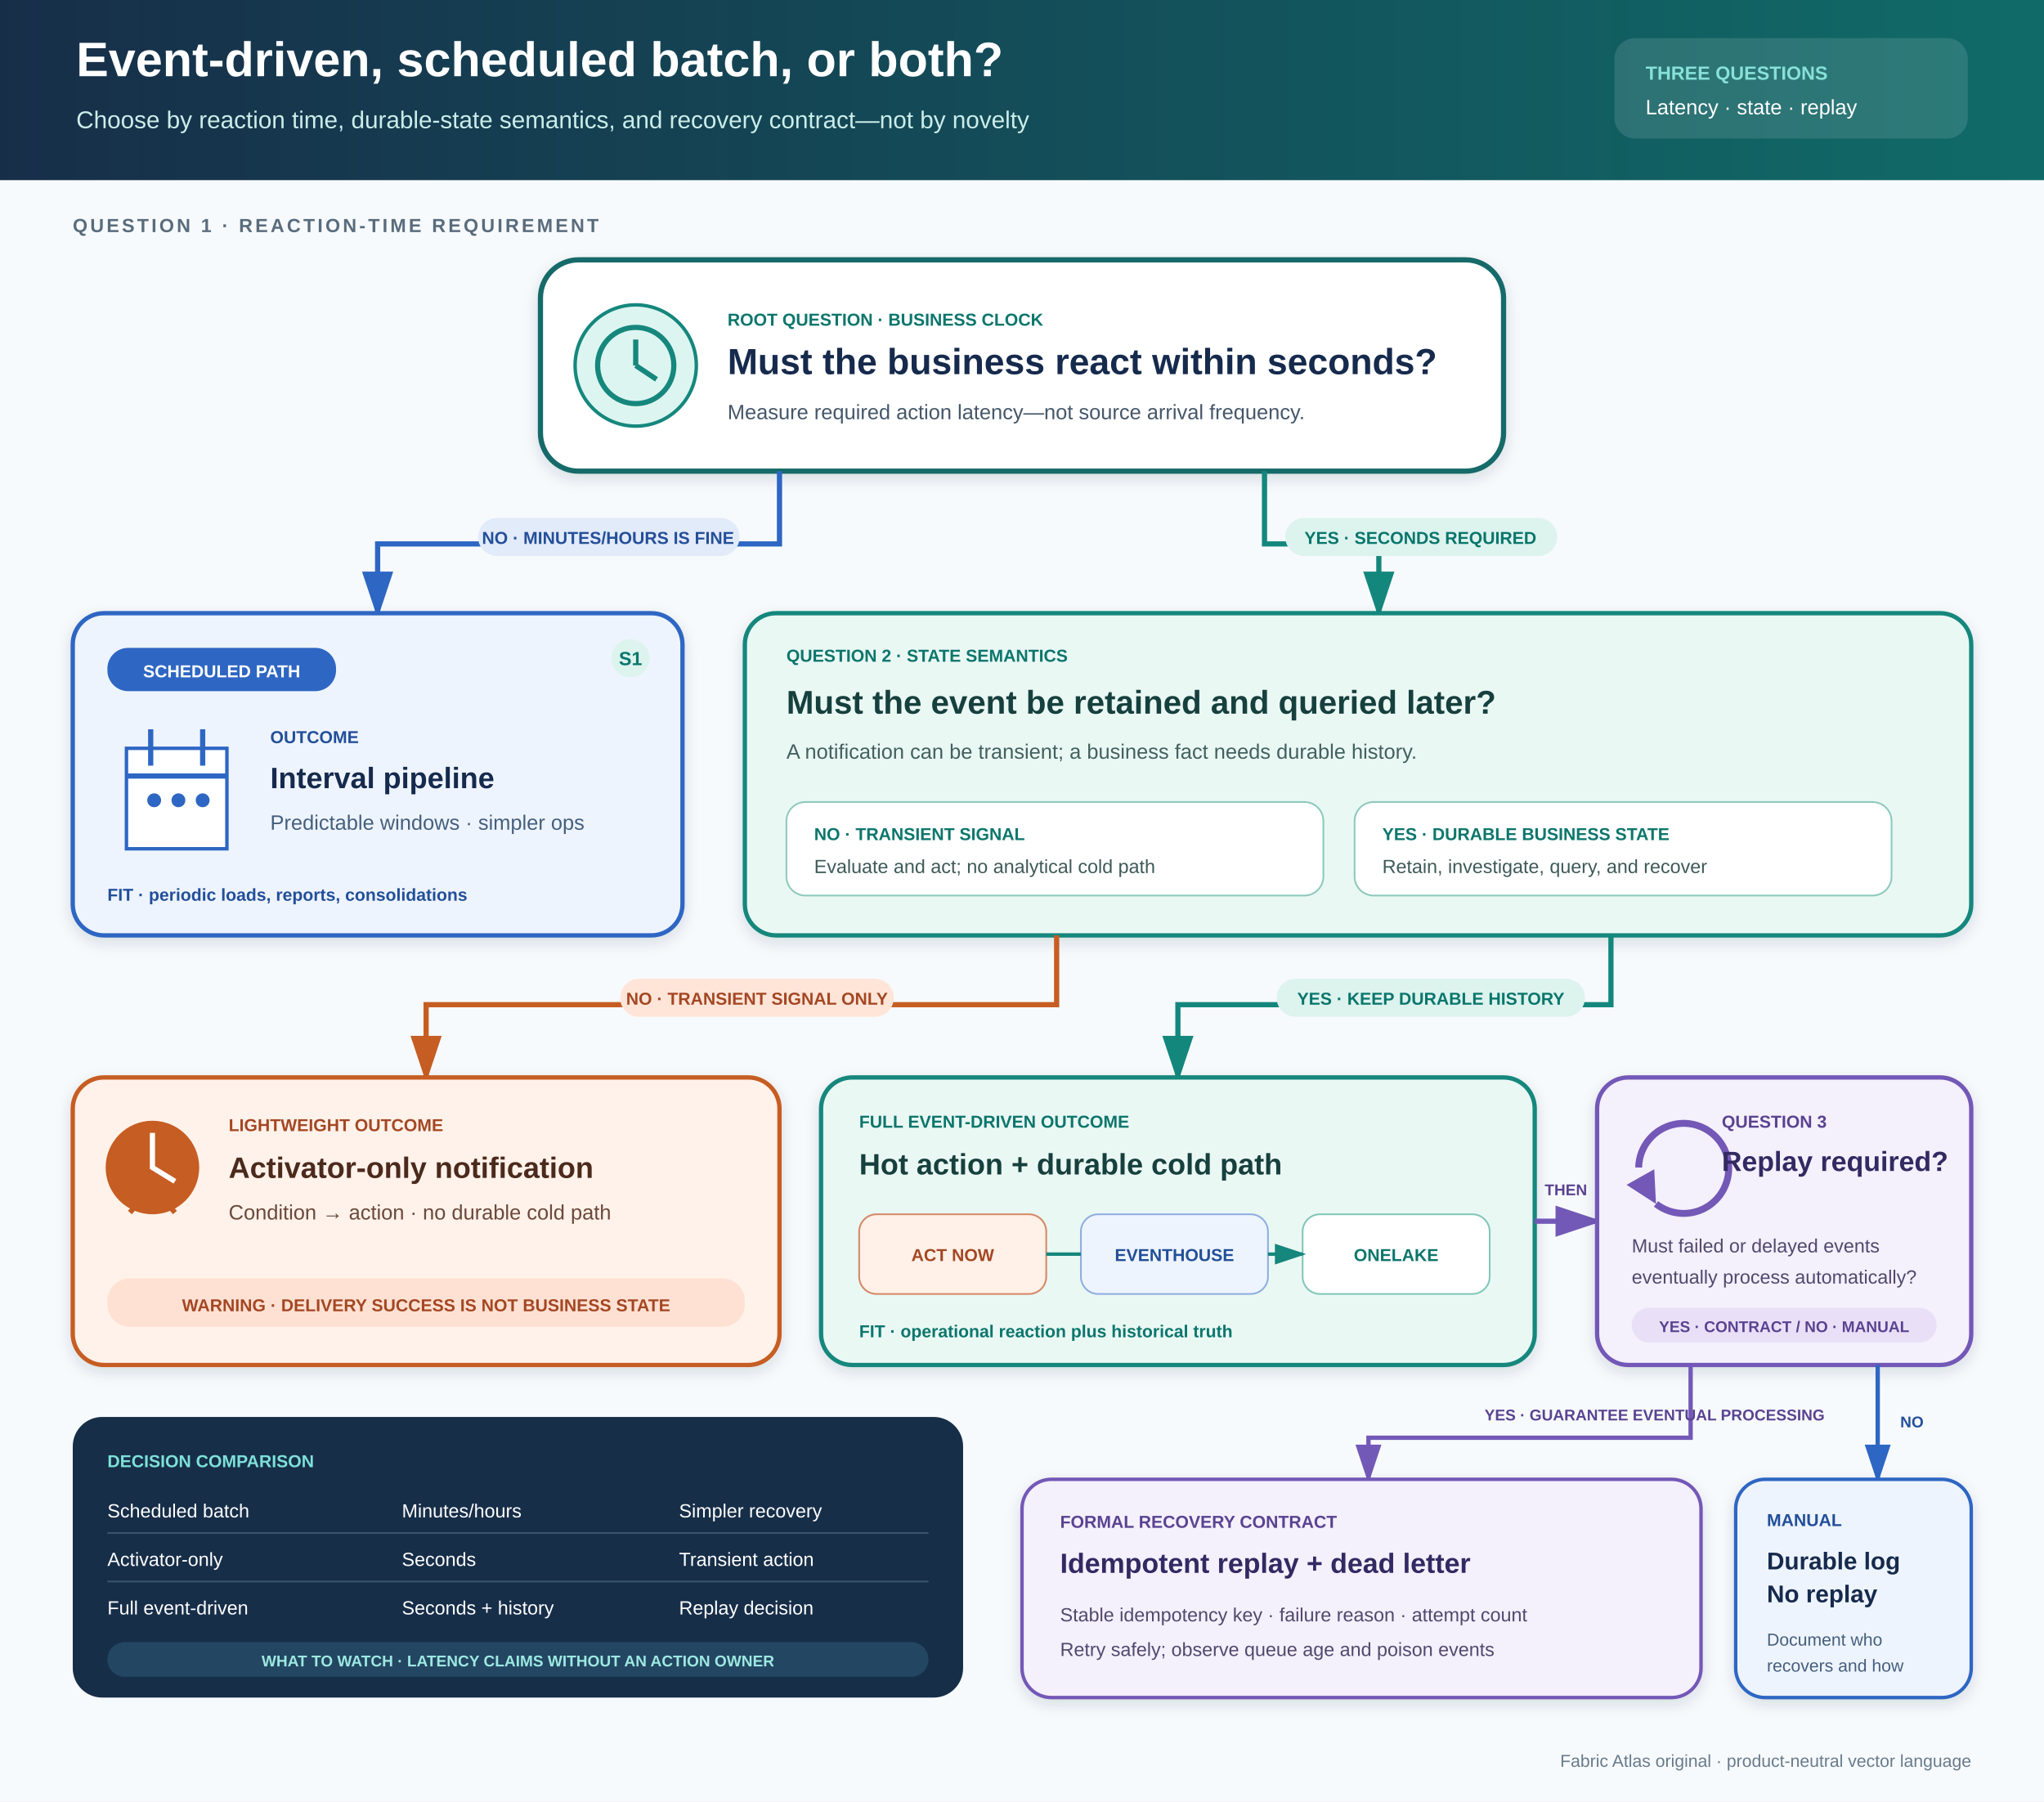
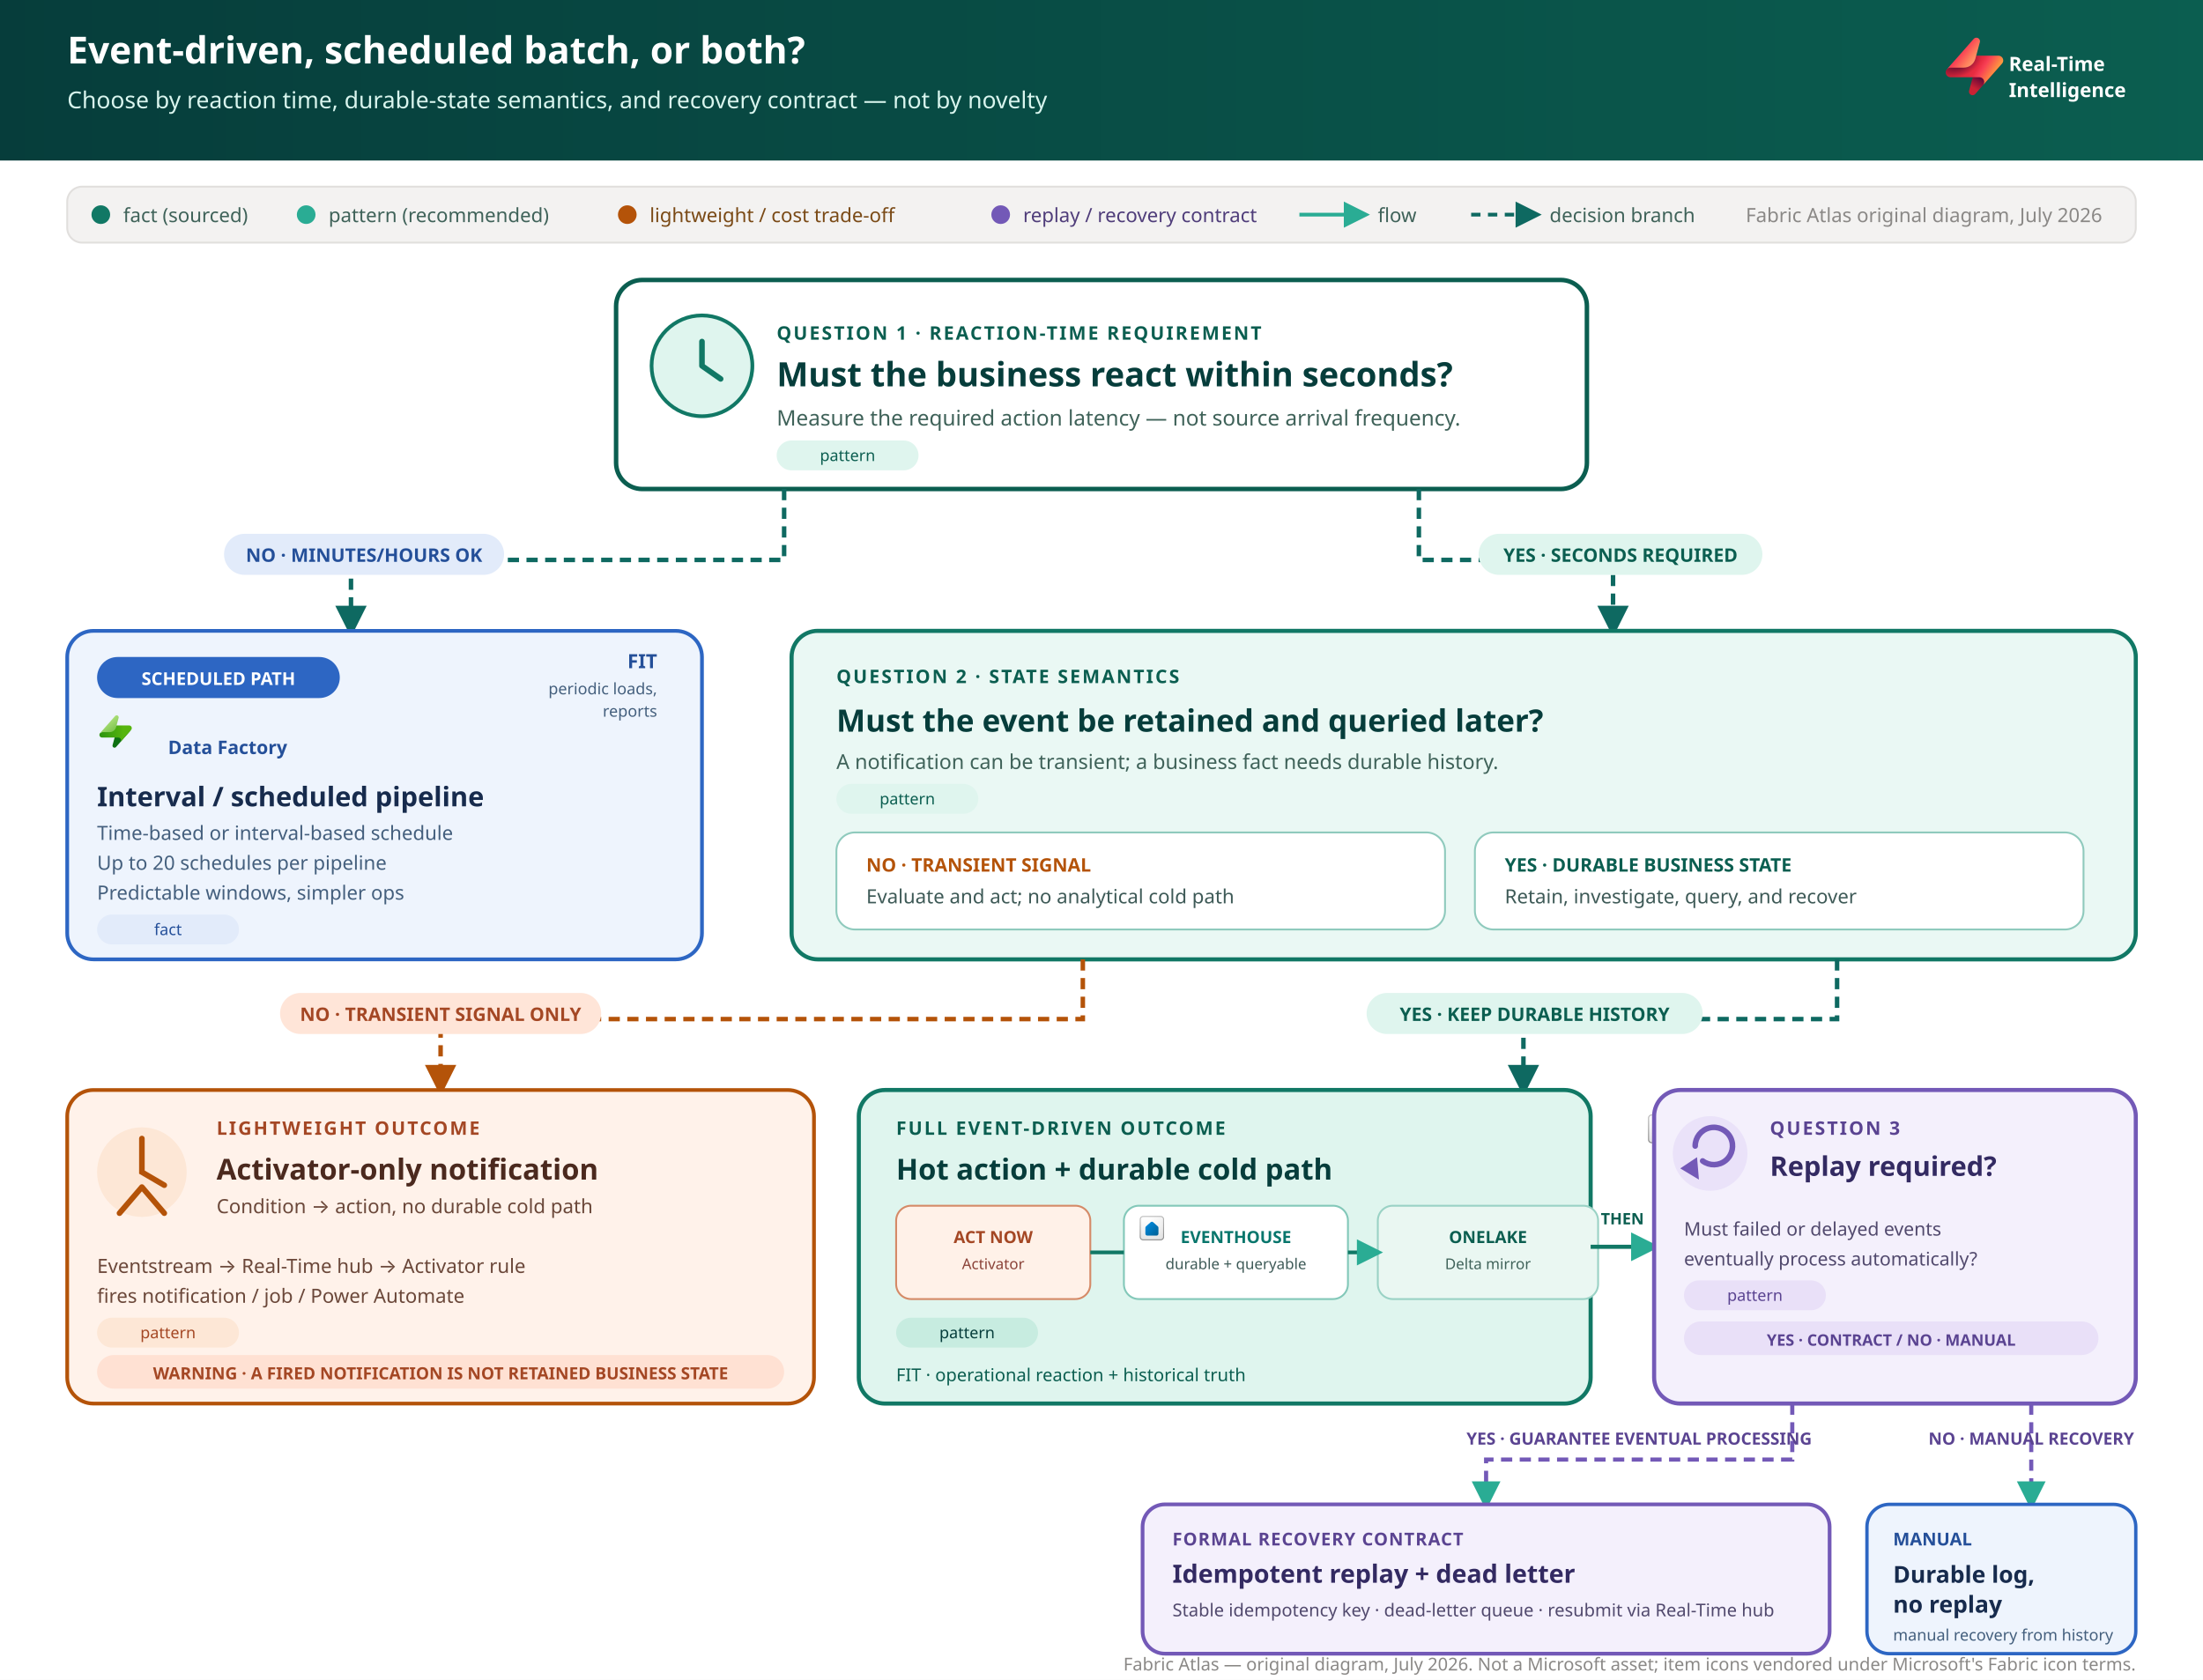
- <svg xmlns="http://www.w3.org/2000/svg" viewBox="0 0 1180 1040" font-family="Segoe UI,Arial,sans-serif" role="img" aria-labelledby="event-driven-architecture-decision-title event-driven-architecture-decision-desc" data-diagram-id="event-driven-architecture-decision">
+ <svg xmlns="http://www.w3.org/2000/svg" viewBox="0 0 1180 900" font-family="Segoe UI, -apple-system, sans-serif" role="img" aria-labelledby="event-driven-architecture-decision-title event-driven-architecture-decision-desc" data-diagram-id="event-driven-architecture-decision">
  <defs>
-     <linearGradient id="edd-head" x1="0" x2="1">
-       <stop stop-color="#172E49" />
-       <stop offset="1" stop-color="#106B68" />
-     </linearGradient>
-     <filter id="edd-shadow" x="-10%" y="-10%" width="120%" height="130%">
-       <feDropShadow dx="0" dy="3" stdDeviation="4" flood-color="#102A43" flood-opacity=".14" />
-     </filter>
-     <marker id="edd-blue" markerWidth="10" markerHeight="10" refX="8" refY="3" orient="auto">
-       <path d="M0 0L9 3 0 6Z" fill="#2D66C3" />
-     </marker>
-     <marker id="edd-teal" markerWidth="10" markerHeight="10" refX="8" refY="3" orient="auto">
-       <path d="M0 0L9 3 0 6Z" fill="#14877D" />
-     </marker>
-     <marker id="edd-orange" markerWidth="10" markerHeight="10" refX="8" refY="3" orient="auto">
-       <path d="M0 0L9 3 0 6Z" fill="#C65D22" />
-     </marker>
-     <marker id="edd-purple" markerWidth="10" markerHeight="10" refX="8" refY="3" orient="auto">
-       <path d="M0 0L9 3 0 6Z" fill="#7359B7" />
-     </marker>
+     <linearGradient id="edd-head" x1="0" y1="0" x2="1" y2="0">
+       <stop offset="0" stop-color="#063D3B" />
+       <stop offset="1" stop-color="#0B5E50" />
+     </linearGradient>
+     <marker id="edd-arr" viewBox="0 0 10 10" refX="8" refY="5" markerWidth="7" markerHeight="7" orient="auto-start-reverse">
+       <path d="M0 0 L10 5 L0 10 z" fill="#2AAC94" />
+     </marker>
+     <marker id="edd-arrDark" viewBox="0 0 10 10" refX="8" refY="5" markerWidth="7" markerHeight="7" orient="auto-start-reverse">
+       <path d="M0 0 L10 5 L0 10 z" fill="#0E6961" />
+     </marker>
+     <marker id="edd-arrAmber" viewBox="0 0 10 10" refX="8" refY="5" markerWidth="7" markerHeight="7" orient="auto-start-reverse">
+       <path d="M0 0 L10 5 L0 10 z" fill="#B45309" />
+     </marker>
+     <marker id="edd-arrRed" viewBox="0 0 10 10" refX="8" refY="5" markerWidth="7" markerHeight="7" orient="auto-start-reverse">
+       <path d="M0 0 L10 5 L0 10 z" fill="#B42318" />
+     </marker>
+     <linearGradient id="edd-ic-shell-a" x1="11.111" x2="15.576" y1="2" y2="30.067" gradientUnits="userSpaceOnUse">
+       <stop stop-color="#fff" />
+       <stop offset="1" stop-color="#EBEBEB" />
+     </linearGradient>
+     <linearGradient id="edd-ic-shell-c" x1="12.104" x2="16.851" y1="2" y2="29.972" gradientUnits="userSpaceOnUse">
+       <stop stop-color="#BBB" />
+       <stop offset="1" stop-color="#888" />
+     </linearGradient>
+     <radialGradient id="edd-ic-shell-b" cx="0" cy="0" r="1" gradientTransform="matrix(11.61113 22.16669 -17.08352 8.94852 12.028 9.292)" gradientUnits="userSpaceOnUse">
+       <stop offset=".177" stop-color="#fff" />
+       <stop offset="1" stop-color="#B8B8B8" />
+     </radialGradient>
+     <linearGradient id="edd-ic-es-1" x1="9" x2="24.858" y1="8" y2="21.876" gradientUnits="userSpaceOnUse">
+       <stop stop-color="#E03F8F" />
+       <stop offset="1" stop-color="#BD1E7B" />
+     </linearGradient>
+     <linearGradient id="edd-ic-eh-shell-a" x1="10.222" x2="13.511" y1="3" y2="29.311" gradientUnits="userSpaceOnUse">
+       <stop stop-color="#fff" />
+       <stop offset="1" stop-color="#EBEBEB" />
+     </linearGradient>
+     <linearGradient id="edd-ic-eh-shell-c" x1="11.396" x2="14.897" y1="3" y2="29.256" gradientUnits="userSpaceOnUse">
+       <stop stop-color="#BBB" />
+       <stop offset="1" stop-color="#888" />
+     </linearGradient>
+     <radialGradient id="edd-ic-eh-shell-b" cx="0" cy="0" r="1" gradientTransform="matrix(13.7222 20.58336 -17.81255 11.875 11.306 9.771)" gradientUnits="userSpaceOnUse">
+       <stop offset=".177" stop-color="#fff" />
+       <stop offset="1" stop-color="#B8B8B8" />
+     </radialGradient>
+     <linearGradient id="edd-ic-eh-blue-d" x1="22.165" x2="30.881" y1="22" y2="30.834" gradientUnits="userSpaceOnUse">
+       <stop stop-color="#008EE6" />
+       <stop offset="1" stop-color="#006094" />
+     </linearGradient>
+     <linearGradient id="edd-ic-eh-blue-h" x1="9" x2="23.804" y1="9.172" y2="23.149" gradientUnits="userSpaceOnUse">
+       <stop stop-color="#008EE6" />
+       <stop offset="1" stop-color="#006094" />
+     </linearGradient>
+     <linearGradient id="edd-ic-df-shell-a" x1="10.781" x2="30.106" y1="31.369" y2="12.082" gradientUnits="userSpaceOnUse">
+       <stop offset=".26" stop-color="#0D7012" />
+       <stop offset="1" stop-color="#085714" />
+     </linearGradient>
+     <linearGradient id="edd-ic-df-shell-b" x1="39.387" x2="2.72" y1="17.476" y2="25.606" gradientUnits="userSpaceOnUse">
+       <stop offset=".04" stop-color="#114A8A" />
+       <stop offset="1" stop-color="#0C59A3" stop-opacity="0" />
+     </linearGradient>
+     <linearGradient id="edd-ic-df-c" x1="-12.6" x2="24.57" y1="15.999" y2="15.999" gradientUnits="userSpaceOnUse">
+       <stop stop-color="#107C10" />
+       <stop offset=".96" stop-color="#56B50E" />
+     </linearGradient>
+     <linearGradient id="edd-ic-df-e" x1="31.276" x2="13.178" y1="25.56" y2="-.241" gradientUnits="userSpaceOnUse">
+       <stop offset=".04" stop-color="#33980F" />
+       <stop offset="1" stop-color="#BAE884" />
+     </linearGradient>
+     <linearGradient id="edd-ic-df-f" x1="25.653" x2="29.858" y1="14.179" y2="14.179" gradientUnits="userSpaceOnUse">
+       <stop stop-color="#E5FAC1" stop-opacity="0" />
+       <stop offset=".56" stop-color="#E5FAC1" stop-opacity=".52" />
+       <stop offset="1" stop-color="#E5FAC1" />
+     </linearGradient>
+     <linearGradient id="edd-ic-df-g" x1="8.258" x2="19.174" y1="-11.236" y2="7.623" gradientUnits="userSpaceOnUse">
+       <stop offset=".14" stop-color="#FDE100" />
+       <stop offset=".98" stop-color="#FFC600" stop-opacity="0" />
+     </linearGradient>
+     <radialGradient id="edd-ic-df-d" cx="0" cy="0" r="1" gradientTransform="matrix(3.9449 -5.92005 15.0847 10.05187 20.53 14.48)" gradientUnits="userSpaceOnUse">
+       <stop stop-opacity=".3" />
+       <stop offset="1" stop-opacity="0" />
+     </radialGradient>
+     <linearGradient id="edd-ic-rti-a" x1="14.299" x2="24.635" y1="31.163" y2="13.259" gradientUnits="userSpaceOnUse">
+       <stop offset=".227" stop-color="#CA2134" />
+       <stop offset=".497" stop-color="#670938" />
+     </linearGradient>
+     <linearGradient id="edd-ic-rti-b" x1="3.4" x2="27.2" y1="9.7" y2="24.4" gradientUnits="userSpaceOnUse">
+       <stop offset=".132" stop-color="#CA2134" />
+       <stop offset=".555" stop-color="#E82C41" />
+       <stop offset=".647" stop-color="#F83F54" />
+       <stop offset=".897" stop-color="#FFA43D" />
+     </linearGradient>
+     <radialGradient id="edd-ic-rti-c" cx="0" cy="0" r="1" gradientTransform="matrix(2.8 7 -11.2627 4.50508 8.65 13.55)" gradientUnits="userSpaceOnUse">
+       <stop offset=".14" stop-color="#4A0829" />
+       <stop offset=".958" stop-color="#670938" stop-opacity="0" />
+     </radialGradient>
+     <linearGradient id="edd-ic-rti-d" x1="16" x2="7.776" y1="14.6" y2="8.395" gradientUnits="userSpaceOnUse">
+       <stop stop-color="#FF9C70" />
+       <stop offset=".285" stop-color="#FF835C" />
+       <stop offset=".8" stop-color="#F83F54" />
+     </linearGradient>
  </defs>
-   <rect width="1180" height="1040" fill="#F7FAFC" />
-   <rect width="1180" height="104" fill="url(#edd-head)" />
-   <text x="44" y="44" fill="#FFFFFF" font-size="28" font-weight="700">Event-driven, scheduled batch, or both?</text>
-   <text x="44" y="74" fill="#CBEDE9" font-size="14">Choose by reaction time, durable-state semantics, and recovery contract—not by novelty</text>
-   <g transform="translate(932 22)">
-     <rect width="204" height="58" rx="12" fill="#FFFFFF" opacity=".12" />
-     <text x="18" y="24" fill="#87E1D8" font-size="11" font-weight="700">THREE QUESTIONS</text>
-     <text x="18" y="44" fill="#FFFFFF" font-size="12">Latency · state · replay</text>
-   </g>
-   <text x="42" y="134" fill="#596C7C" font-size="11" font-weight="700" letter-spacing="1.5">QUESTION 1 · REACTION-TIME REQUIREMENT</text>
-   <g data-node-id="q-reaction-latency" role="group" filter="url(#edd-shadow)" tabindex="0" aria-label="Must the business react within seconds?">
-     <rect x="312" y="150" width="556" height="122" rx="22" fill="#FFFFFF" stroke="#146A69" stroke-width="3" />
-     <circle cx="367" cy="211" r="35" fill="#DDF5F0" stroke="#14877D" stroke-width="2" />
-     <circle cx="367" cy="211" r="22" fill="none" stroke="#14877D" stroke-width="3" />
-     <path d="M367 211v-15M367 211l12 8" stroke="#14877D" stroke-width="3" />
-     <text x="420" y="188" fill="#08766C" font-size="10" font-weight="700">ROOT QUESTION · BUSINESS CLOCK</text>
-     <text x="420" y="216" fill="#172B4D" font-size="21" font-weight="700">Must the business react within seconds?</text>
-     <text x="420" y="242" fill="#445769" font-size="12">Measure required action latency—not source arrival frequency.</text>
-   </g>
-   <path d="M450 272V314H218V354" fill="none" stroke="#2D66C3" stroke-width="3" marker-end="url(#edd-blue)" />
-   <rect x="276" y="299" width="151" height="22" rx="11" fill="#E2EBFA" />
-   <text x="351" y="314" text-anchor="middle" fill="#244F99" font-size="10" font-weight="700">NO · MINUTES/HOURS IS FINE</text>
-   <path d="M730 272V314H796V354" fill="none" stroke="#14877D" stroke-width="3" marker-end="url(#edd-teal)" />
-   <rect x="742" y="299" width="157" height="22" rx="11" fill="#DDF3EE" />
-   <text x="820" y="314" text-anchor="middle" fill="#08766C" font-size="10" font-weight="700">YES · SECONDS REQUIRED</text>
-   <g data-node-id="outcome-scheduled-batch" role="group" filter="url(#edd-shadow)" tabindex="0" aria-label="Use a scheduled or interval pipeline">
-     <rect x="42" y="354" width="352" height="186" rx="18" fill="#EEF4FD" stroke="#2D66C3" stroke-width="2.5" />
-     <rect x="62" y="374" width="132" height="25" rx="12" fill="#2D66C3" />
-     <text x="128" y="391" text-anchor="middle" fill="#FFFFFF" font-size="10" font-weight="700">SCHEDULED PATH</text>
-     <path d="M73 432h58v58H73z" fill="#FFFFFF" stroke="#2D66C3" stroke-width="2" />
-     <path d="M73 448h58M87 421v21M117 421v21" stroke="#2D66C3" stroke-width="3" />
-     <circle cx="89" cy="462" r="4" fill="#2D66C3" />
-     <circle cx="103" cy="462" r="4" fill="#2D66C3" />
-     <circle cx="117" cy="462" r="4" fill="#2D66C3" />
-     <text x="156" y="429" fill="#244F99" font-size="10" font-weight="700">OUTCOME</text>
-     <text x="156" y="455" fill="#172B4D" font-size="17" font-weight="700">Interval pipeline</text>
-     <text x="156" y="479" fill="#445F7D" font-size="12">Predictable windows · simpler ops</text>
-     <text x="62" y="520" fill="#244F99" font-size="10" font-weight="700">FIT · periodic loads, reports, consolidations</text>
-     <circle cx="364" cy="380" r="11" fill="#DDF3EE" />
-     <text x="364" y="384" text-anchor="middle" fill="#08766C" font-size="11" font-weight="700">S1</text>
-   </g>
-   <g data-node-id="q-durable-state" role="group" filter="url(#edd-shadow)" tabindex="0" aria-label="Is the event durable business state?">
-     <rect x="430" y="354" width="708" height="186" rx="18" fill="#EAF8F4" stroke="#14877D" stroke-width="2.5" />
-     <text x="454" y="382" fill="#08766C" font-size="10" font-weight="700">QUESTION 2 · STATE SEMANTICS</text>
-     <text x="454" y="412" fill="#173F3D" font-size="19" font-weight="700">Must the event be retained and queried later?</text>
-     <text x="454" y="438" fill="#42615E" font-size="12">A notification can be transient; a business fact needs durable history.</text>
-     <g transform="translate(454 463)">
-       <rect width="310" height="54" rx="11" fill="#FFFFFF" stroke="#8FCABD" />
-       <text x="16" y="22" fill="#08766C" font-size="10" font-weight="700">NO · TRANSIENT SIGNAL</text>
-       <text x="16" y="41" fill="#3E5A57" font-size="11">Evaluate and act; no analytical cold path</text>
-       <rect x="328" width="310" height="54" rx="11" fill="#FFFFFF" stroke="#8FCABD" />
-       <text x="344" y="22" fill="#08766C" font-size="10" font-weight="700">YES · DURABLE BUSINESS STATE</text>
-       <text x="344" y="41" fill="#3E5A57" font-size="11">Retain, investigate, query, and recover</text>
-     </g>
-   </g>
-   <path d="M610 540V580H246V622" fill="none" stroke="#C65D22" stroke-width="3" marker-end="url(#edd-orange)" />
-   <rect x="358" y="565" width="158" height="22" rx="11" fill="#FFE5D8" />
-   <text x="437" y="580" text-anchor="middle" fill="#A44724" font-size="10" font-weight="700">NO · TRANSIENT SIGNAL ONLY</text>
-   <path d="M930 540V580H680V622" fill="none" stroke="#14877D" stroke-width="3" marker-end="url(#edd-teal)" />
-   <rect x="737" y="565" width="178" height="22" rx="11" fill="#DDF3EE" />
-   <text x="826" y="580" text-anchor="middle" fill="#08766C" font-size="10" font-weight="700">YES · KEEP DURABLE HISTORY</text>
-   <g data-node-id="outcome-activator-only" role="group" filter="url(#edd-shadow)" tabindex="0" aria-label="Activator-only notification pattern">
-     <rect x="42" y="622" width="408" height="166" rx="18" fill="#FFF2EA" stroke="#C65D22" stroke-width="2.5" />
-     <circle cx="88" cy="674" r="27" fill="#C65D22" />
-     <path d="M88 654v20l13 8" stroke="#FFFFFF" stroke-width="3" fill="none" />
-     <path d="M75 700l13-15 13 15" stroke="#C65D22" stroke-width="3" fill="none" />
-     <text x="132" y="653" fill="#A44724" font-size="10" font-weight="700">LIGHTWEIGHT OUTCOME</text>
-     <text x="132" y="680" fill="#4B291E" font-size="17" font-weight="700">Activator-only notification</text>
-     <text x="132" y="704" fill="#6B483A" font-size="12">Condition → action · no durable cold path</text>
-     <rect x="62" y="738" width="368" height="28" rx="13" fill="#FFE1D3" />
-     <text x="246" y="757" text-anchor="middle" fill="#A44724" font-size="10" font-weight="700">WARNING · DELIVERY SUCCESS IS NOT BUSINESS STATE</text>
-   </g>
-   <g data-node-id="outcome-event-driven-durable" role="group" filter="url(#edd-shadow)" tabindex="0" aria-label="Full event-driven pattern with Eventhouse cold path">
-     <rect x="474" y="622" width="412" height="166" rx="18" fill="#EAF8F4" stroke="#14877D" stroke-width="2.5" />
-     <text x="496" y="651" fill="#08766C" font-size="10" font-weight="700">FULL EVENT-DRIVEN OUTCOME</text>
-     <text x="496" y="678" fill="#173F3D" font-size="17" font-weight="700">Hot action + durable cold path</text>
-     <g transform="translate(496 701)">
-       <rect width="108" height="46" rx="10" fill="#FFF1E8" stroke="#D58A67" />
-       <rect x="128" width="108" height="46" rx="10" fill="#EEF4FD" stroke="#8FAFE0" />
-       <rect x="256" width="108" height="46" rx="10" fill="#FFFFFF" stroke="#83C8B9" />
-       <path d="M108 23h20M236 23h20" stroke="#14877D" stroke-width="2" marker-end="url(#edd-teal)" />
-       <g font-size="10" font-weight="700" text-anchor="middle">
-         <text x="54" y="27" fill="#A44724">ACT NOW</text>
-         <text x="182" y="27" fill="#244F99">EVENTHOUSE</text>
-         <text x="310" y="27" fill="#08766C">ONELAKE</text>
+   <rect width="1180" height="900" fill="#FFFFFF" />
+   <rect width="1180" height="86" fill="url(#edd-head)" />
+   <text x="36" y="34" font-size="20" font-weight="650" fill="#FFFFFF">Event-driven, scheduled batch, or both?</text>
+   <text x="36" y="58" font-size="12.5" fill="#D9F5EE">Choose by reaction time, durable-state semantics, and recovery contract — not by novelty</text>
+   <g data-official-icon="microsoft" data-icon-name="real_time_intelligence_32_color">
+     <g transform="translate(1040,18) scale(1.1)">
+       <path fill="url(#edd-ic-rti-a)" d="m15.566 19.713-2.191 8.076q-.063.22-.063.462c0 .966.784 1.75 1.75 1.75a1.76 1.76 0 0 0 1.288-.56l13.027-14.78a2.33 2.33 0 0 1-1.722.762h-6.461a5.83 5.83 0 0 0-5.628 4.297" />
+       <path fill="url(#edd-ic-rti-b)" d="M29.993 13.085a2.33 2.33 0 0 0-2.331-2.33H9.756l-5.425 5.83a2.33 2.33 0 1 0 0 4.66h14.077a2.33 2.33 0 0 1 1.736 3.885l8.47-9.61.756-.853h-.007c.392-.42.637-.973.637-1.589z" />
+       <path fill="url(#edd-ic-rti-c)" d="M29.993 13.085a2.33 2.33 0 0 0-2.331-2.33H9.756l-5.425 5.83a2.33 2.33 0 1 0 0 4.66h14.077a2.33 2.33 0 0 1 1.736 3.885l8.47-9.61.756-.853h-.007c.392-.42.637-.973.637-1.589z" />
+       <path fill="url(#edd-ic-rti-d)" d="m16.413 12.288 2.191-8.076q.063-.22.063-.462A1.75 1.75 0 0 0 16.917 2c-.511 0-.966.217-1.288.56L2.602 17.34a2.33 2.33 0 0 1 1.722-.762h6.461a5.83 5.83 0 0 0 5.628-4.297" />
+     </g>
+     <text x="1076" y="38" font-size="10.5" font-weight="700" fill="#FFFFFF">Real-Time</text>
+     <text x="1076" y="52" font-size="10.5" font-weight="700" fill="#FFFFFF">Intelligence</text>
+   </g>
+   <g transform="translate(36,100)" font-size="10.5">
+     <rect width="1108" height="30" rx="8" fill="#F3F2F1" stroke="#E1DFDD" />
+     <circle cx="18" cy="15" r="5" fill="#117865" />
+     <text x="30" y="19" fill="#3F6259">fact (sourced)</text>
+     <circle cx="128" cy="15" r="5" fill="#2AAC94" />
+     <text x="140" y="19" fill="#3F6259">pattern (recommended)</text>
+     <circle cx="300" cy="15" r="5" fill="#B45309" />
+     <text x="312" y="19" fill="#7A4A16">lightweight / cost trade-off</text>
+     <circle cx="500" cy="15" r="5" fill="#7359B7" />
+     <text x="512" y="19" fill="#4F3D7A">replay / recovery contract</text>
+     <line x1="660" y1="15" x2="695" y2="15" stroke="#2AAC94" stroke-width="2" marker-end="url(#edd-arr)" />
+     <text x="702" y="19" fill="#3F6259">flow</text>
+     <line x1="752" y1="15" x2="787" y2="15" stroke="#0E6961" stroke-width="2" stroke-dasharray="5 4" marker-end="url(#edd-arrDark)" />
+     <text x="794" y="19" fill="#3F6259">decision branch</text>
+     <text x="1090" y="19" text-anchor="end" fill="#8A8886">Fabric Atlas original diagram, July 2026</text>
+   </g>
+   <g data-node-id="q-reaction-latency" tabindex="0" aria-label="Must the business react within seconds?">
+     <rect x="330" y="150" width="520" height="112" rx="14" fill="#FFFFFF" stroke="#0B5E50" stroke-width="2.4" />
+     <circle cx="376" cy="196" r="27" fill="#DFF5EE" stroke="#117865" stroke-width="2" />
+     <path d="M376 196v-13M376 196l10 7" stroke="#117865" stroke-width="3" stroke-linecap="round" fill="none" />
+     <text x="416" y="182" font-size="10" font-weight="700" fill="#0B5E50" letter-spacing="1">QUESTION 1 · REACTION-TIME REQUIREMENT</text>
+     <text x="416" y="207" font-size="18" font-weight="700" fill="#063D3B">Must the business react within seconds?</text>
+     <text x="416" y="228" font-size="11.5" fill="#3F6259">Measure the required action latency — not source arrival frequency.</text>
+     <rect x="416" y="236" width="76" height="16" rx="8" fill="#DFF5EE" />
+     <text x="454" y="247" text-anchor="middle" font-size="8.5" fill="#0B5E50">pattern</text>
+   </g>
+   <path d="M420 262 V300 H188 V338" fill="none" stroke="#0E6961" stroke-width="2.4" stroke-dasharray="6 4" marker-end="url(#edd-arrDark)" />
+   <rect x="120" y="286" width="150" height="22" rx="11" fill="#E2EBFA" />
+   <text x="195" y="301" text-anchor="middle" font-size="10" font-weight="700" fill="#244F99">NO · MINUTES/HOURS OK</text>
+   <path d="M760 262 V300 H864 V338" fill="none" stroke="#0E6961" stroke-width="2.4" stroke-dasharray="6 4" marker-end="url(#edd-arrDark)" />
+   <rect x="792" y="286" width="152" height="22" rx="11" fill="#DFF5EE" />
+   <text x="868" y="301" text-anchor="middle" font-size="10" font-weight="700" fill="#0B5E50">YES · SECONDS REQUIRED</text>
+   <g data-node-id="outcome-scheduled-batch" tabindex="0" aria-label="Use a scheduled or interval pipeline">
+     <rect x="36" y="338" width="340" height="176" rx="14" fill="#EEF4FD" stroke="#2D66C3" stroke-width="2" />
+     <rect x="52" y="352" width="130" height="22" rx="11" fill="#2D66C3" />
+     <text x="117" y="367" text-anchor="middle" font-size="9.5" font-weight="700" fill="#FFFFFF">SCHEDULED PATH</text>
+     <g data-official-icon="microsoft" data-icon-name="data_factory_32_color">
+       <g transform="translate(52,382) scale(0.62)">
+         <path fill="url(#edd-ic-df-shell-a)" d="m15.566 19.713-2.191 8.076q-.063.22-.063.462c0 .966.784 1.75 1.75 1.75a1.76 1.76 0 0 0 1.288-.56l13.027-14.78a2.33 2.33 0 0 1-1.722.762h-6.461a5.83 5.83 0 0 0-5.628 4.297" fill-opacity="0" />
+         <path fill="url(#edd-ic-df-shell-a)" d="M29.993 13.085a2.33 2.33 0 0 0-2.331-2.33H9.756l-5.425 5.83a2.33 2.33 0 1 0 0 4.66h14.077a2.33 2.33 0 0 1 1.736 3.885l8.47-9.61.756-.853h-.007c.392-.42.637-.973.637-1.589z" fill-opacity="0" />
+         <path fill="#0D7012" d="m15.566 19.713-2.191 8.076q-.063.22-.063.462c0 .966.784 1.75 1.75 1.75a1.76 1.76 0 0 0 1.288-.56l13.027-14.78a2.33 2.33 0 0 1-1.722.762h-6.461a5.83 5.83 0 0 0-5.628 4.297" />
+         <path fill="url(#edd-ic-df-c)" d="M29.993 13.085a2.33 2.33 0 0 0-2.331-2.33H9.756l-5.425 5.83a2.33 2.33 0 1 0 0 4.66h14.077a2.33 2.33 0 0 1 1.736 3.885l8.47-9.61.756-.853h-.007c.392-.42.637-.973.637-1.589z" />
+         <path fill="url(#edd-ic-df-e)" d="m16.413 12.288 2.191-8.076q.063-.22.063-.462A1.75 1.75 0 0 0 16.917 2c-.511 0-.966.217-1.288.56L2.602 17.34a2.33 2.33 0 0 1 1.722-.762h6.461a5.83 5.83 0 0 0 5.628-4.297" />
      </g>
-     </g>
-     <text x="496" y="772" fill="#08766C" font-size="10" font-weight="700">FIT · operational reaction plus historical truth</text>
-   </g>
-   <path d="M886 705H922" stroke="#7359B7" stroke-width="3" marker-end="url(#edd-purple)" />
-   <text x="904" y="690" text-anchor="middle" fill="#5A4391" font-size="9" font-weight="700">THEN</text>
-   <g data-node-id="q-replay-required" role="group" filter="url(#edd-shadow)" tabindex="0" aria-label="Is replay of failed/delayed events required?">
-     <rect x="922" y="622" width="216" height="166" rx="18" fill="#F4F0FC" stroke="#7359B7" stroke-width="2.5" />
-     <path d="M946 674a26 26 0 1 1 10 21" fill="none" stroke="#7359B7" stroke-width="4" />
-     <path d="M939 684l17 11-1-20" fill="#7359B7" />
-     <text x="994" y="651" fill="#5A4391" font-size="10" font-weight="700">QUESTION 3</text>
-     <text x="994" y="676" fill="#332A62" font-size="16" font-weight="700">Replay required?</text>
-     <text x="942" y="723" fill="#51496D" font-size="11">Must failed or delayed events</text>
-     <text x="942" y="741" fill="#51496D" font-size="11">eventually process automatically?</text>
-     <rect x="942" y="755" width="176" height="20" rx="10" fill="#E9E0F8" />
-     <text x="1030" y="769" text-anchor="middle" fill="#5A4391" font-size="9" font-weight="700">YES · CONTRACT / NO · MANUAL</text>
-   </g>
-   <path d="M976 788V830H790V854" fill="none" stroke="#7359B7" stroke-width="2.5" marker-end="url(#edd-purple)" />
-   <text x="857" y="820" fill="#5A4391" font-size="9" font-weight="700">YES · GUARANTEE EVENTUAL PROCESSING</text>
-   <path d="M1084 788V854" fill="none" stroke="#2D66C3" stroke-width="2.5" marker-end="url(#edd-blue)" />
-   <text x="1097" y="824" fill="#244F99" font-size="9" font-weight="700">NO</text>
-   <g data-node-id="outcome-idempotent-replay" role="group" filter="url(#edd-shadow)" tabindex="0" aria-label="Idempotent replay + dead-letter design">
-     <rect x="590" y="854" width="392" height="126" rx="17" fill="#F4F0FC" stroke="#7359B7" stroke-width="2" />
-     <text x="612" y="882" fill="#5A4391" font-size="10" font-weight="700">FORMAL RECOVERY CONTRACT</text>
-     <text x="612" y="908" fill="#332A62" font-size="16" font-weight="700">Idempotent replay + dead letter</text>
-     <g fill="#51496D" font-size="11">
-       <text x="612" y="936">Stable idempotency key · failure reason · attempt count</text>
-       <text x="612" y="956">Retry safely; observe queue age and poison events</text>
-     </g>
-   </g>
-   <g data-node-id="outcome-no-replay" role="group" filter="url(#edd-shadow)" tabindex="0" aria-label="Durable log, no replay contract">
-     <rect x="1002" y="854" width="136" height="126" rx="17" fill="#EEF4FD" stroke="#2D66C3" stroke-width="2" />
-     <text x="1020" y="881" fill="#244F99" font-size="10" font-weight="700">MANUAL</text>
-     <text x="1020" y="906" fill="#172B4D" font-size="14" font-weight="700">Durable log</text>
-     <text x="1020" y="925" fill="#172B4D" font-size="14" font-weight="700">No replay</text>
-     <text x="1020" y="950" fill="#445F7D" font-size="10">Document who</text>
-     <text x="1020" y="965" fill="#445F7D" font-size="10">recovers and how</text>
-   </g>
-   <g transform="translate(42 818)">
-     <rect width="514" height="162" rx="17" fill="#172E49" />
-     <text x="20" y="29" fill="#7DE1D7" font-size="10" font-weight="700">DECISION COMPARISON</text>
-     <g fill="#FFFFFF" font-size="11">
-       <text x="20" y="58">Scheduled batch</text>
-       <text x="190" y="58">Minutes/hours</text>
-       <text x="350" y="58">Simpler recovery</text>
-       <text x="20" y="86">Activator-only</text>
-       <text x="190" y="86">Seconds</text>
-       <text x="350" y="86">Transient action</text>
-       <text x="20" y="114">Full event-driven</text>
-       <text x="190" y="114">Seconds + history</text>
-       <text x="350" y="114">Replay decision</text>
-     </g>
-     <path d="M20 67H494M20 95H494" stroke="#38546F" />
-     <rect x="20" y="130" width="474" height="20" rx="10" fill="#234663" />
-     <text x="257" y="144" text-anchor="middle" fill="#9DE9E0" font-size="9" font-weight="700">WHAT TO WATCH · LATENCY CLAIMS WITHOUT AN ACTION OWNER</text>
-   </g>
-   <text x="1138" y="1020" text-anchor="end" fill="#687B8C" font-size="10">Fabric Atlas original · product-neutral vector language</text>
+       <text x="90" y="404" font-size="10" font-weight="700" fill="#244F99">Data Factory</text>
+     </g>
+     <text x="52" y="432" font-size="14.5" font-weight="700" fill="#172B4D">Interval / scheduled pipeline</text>
+     <text x="52" y="450" font-size="10.5" fill="#445F7D">Time-based or interval-based schedule</text>
+     <text x="52" y="466" font-size="10.5" fill="#445F7D">Up to 20 schedules per pipeline</text>
+     <text x="52" y="482" font-size="10.5" fill="#445F7D">Predictable windows, simpler ops</text>
+     <rect x="52" y="490" width="76" height="16" rx="8" fill="#E2EBFA" />
+     <text x="90" y="501" text-anchor="middle" font-size="8.5" fill="#244F99">fact</text>
+     <text x="352" y="358" text-anchor="end" font-size="10.5" font-weight="700" fill="#244F99">FIT</text>
+     <text x="352" y="372" text-anchor="end" font-size="8.5" fill="#445F7D">periodic loads,</text>
+     <text x="352" y="384" text-anchor="end" font-size="8.5" fill="#445F7D">reports</text>
+   </g>
+   <g data-node-id="q-durable-state" tabindex="0" aria-label="Is the event durable business state?">
+     <rect x="424" y="338" width="720" height="176" rx="14" fill="#EAF8F4" stroke="#117865" stroke-width="2.2" />
+     <text x="448" y="366" font-size="10" font-weight="700" fill="#0B5E50" letter-spacing="1">QUESTION 2 · STATE SEMANTICS</text>
+     <text x="448" y="392" font-size="16.5" font-weight="700" fill="#063D3B">Must the event be retained and queried later?</text>
+     <text x="448" y="412" font-size="11" fill="#3F6259">A notification can be transient; a business fact needs durable history.</text>
+     <rect x="448" y="420" width="76" height="16" rx="8" fill="#DFF5EE" />
+     <text x="486" y="431" text-anchor="middle" font-size="8.5" fill="#0B5E50">pattern</text>
+     <g transform="translate(448 446)">
+       <rect width="326" height="52" rx="10" fill="#FFFFFF" stroke="#8FCABD" />
+       <text x="16" y="21" font-size="10" font-weight="700" fill="#B45309">NO · TRANSIENT SIGNAL</text>
+       <text x="16" y="38" font-size="10.5" fill="#3E5A57">Evaluate and act; no analytical cold path</text>
+       <rect x="342" width="326" height="52" rx="10" fill="#FFFFFF" stroke="#8FCABD" />
+       <text x="358" y="21" font-size="10" font-weight="700" fill="#0B5E50">YES · DURABLE BUSINESS STATE</text>
+       <text x="358" y="38" font-size="10.5" fill="#3E5A57">Retain, investigate, query, and recover</text>
+     </g>
+   </g>
+   <path d="M580 514 V546 H236 V584" fill="none" stroke="#B45309" stroke-width="2.4" stroke-dasharray="6 4" marker-end="url(#edd-arrAmber)" />
+   <rect x="150" y="532" width="172" height="22" rx="11" fill="#FFE5D8" />
+   <text x="236" y="547" text-anchor="middle" font-size="10" font-weight="700" fill="#A44724">NO · TRANSIENT SIGNAL ONLY</text>
+   <path d="M984 514 V546 H816 V584" fill="none" stroke="#0E6961" stroke-width="2.4" stroke-dasharray="6 4" marker-end="url(#edd-arrDark)" />
+   <rect x="732" y="532" width="180" height="22" rx="11" fill="#DFF5EE" />
+   <text x="822" y="547" text-anchor="middle" font-size="10" font-weight="700" fill="#0B5E50">YES · KEEP DURABLE HISTORY</text>
+   <g data-node-id="outcome-activator-only" tabindex="0" aria-label="Activator-only notification pattern">
+     <rect x="36" y="584" width="400" height="168" rx="14" fill="#FFF2EA" stroke="#B45309" stroke-width="2" />
+     <circle cx="76" cy="628" r="24" fill="#FDE7D6" />
+     <path d="M76 610v18l12 7" stroke="#B45309" stroke-width="3" fill="none" stroke-linecap="round" />
+     <path d="M64 650l12-14 12 14" stroke="#B45309" stroke-width="3" fill="none" stroke-linecap="round" stroke-linejoin="round" />
+     <text x="116" y="608" font-size="10" font-weight="700" fill="#A44724" letter-spacing="1">LIGHTWEIGHT OUTCOME</text>
+     <text x="116" y="632" font-size="15.5" font-weight="700" fill="#4B291E">Activator-only notification</text>
+     <text x="116" y="650" font-size="10.5" fill="#6B483A">Condition → action, no durable cold path</text>
+     <text x="52" y="682" font-size="10.5" fill="#6B483A">Eventstream → Real-Time hub → Activator rule</text>
+     <text x="52" y="698" font-size="10.5" fill="#6B483A">fires notification / job / Power Automate</text>
+     <rect x="52" y="706" width="76" height="16" rx="8" fill="#FDE7D6" />
+     <text x="90" y="717" text-anchor="middle" font-size="8.5" fill="#A44724">pattern</text>
+     <rect x="52" y="726" width="368" height="18" rx="9" fill="#FFE1D3" />
+     <text x="236" y="739" text-anchor="middle" font-size="9" font-weight="700" fill="#A44724">WARNING · A FIRED NOTIFICATION IS NOT RETAINED BUSINESS STATE</text>
+   </g>
+   <g data-node-id="outcome-event-driven-durable" tabindex="0" aria-label="Full event-driven pattern with Eventhouse cold path">
+     <rect x="460" y="584" width="392" height="168" rx="14" fill="#DFF5EE" stroke="#117865" stroke-width="2.2" />
+     <text x="480" y="608" font-size="10" font-weight="700" fill="#0B5E50" letter-spacing="1">FULL EVENT-DRIVEN OUTCOME</text>
+     <text x="480" y="632" font-size="15.5" font-weight="700" fill="#063D3B">Hot action + durable cold path</text>
+     <g transform="translate(480 646)">
+       <rect width="104" height="50" rx="8" fill="#FFF1E8" stroke="#D58A67" />
+       <text x="52" y="20" text-anchor="middle" font-size="9" font-weight="700" fill="#A44724">ACT NOW</text>
+       <text x="52" y="34" text-anchor="middle" font-size="8" fill="#8A4238">Activator</text>
+       <rect x="122" width="120" height="50" rx="8" fill="#FFFFFF" stroke="#83C8B9" />
+       <g data-official-icon="microsoft" data-icon-name="event_house_32_item">
+         <g transform="translate(129,4) scale(0.5)">
+           <path fill="url(#edd-ic-eh-shell-a)" d="M3 6.5A3.5 3.5 0 0 1 6.5 3h19A3.5 3.5 0 0 1 29 6.5v19a3.5 3.5 0 0 1-3.5 3.5h-19A3.5 3.5 0 0 1 3 25.5z" />
+           <path fill="url(#edd-ic-eh-shell-b)" fill-opacity=".2" d="M3 6.5A3.5 3.5 0 0 1 6.5 3h19A3.5 3.5 0 0 1 29 6.5v19a3.5 3.5 0 0 1-3.5 3.5h-19A3.5 3.5 0 0 1 3 25.5z" />
+           <path fill="url(#edd-ic-eh-shell-c)" fill-rule="evenodd" d="M25.5 4h-19A2.5 2.5 0 0 0 4 6.5v19A2.5 2.5 0 0 0 6.5 28h19a2.5 2.5 0 0 0 2.5-2.5v-19A2.5 2.5 0 0 0 25.5 4m-19-1A3.5 3.5 0 0 0 3 6.5v19A3.5 3.5 0 0 0 6.5 29h19a3.5 3.5 0 0 0 3.5-3.5v-19A3.5 3.5 0 0 0 25.5 3z" clip-rule="evenodd" />
+           <path fill="url(#edd-ic-eh-blue-h)" d="M23 22a2 2 0 0 1-2 2H11a2 2 0 0 1-2-2v-6.4a2 2 0 0 1 .674-1.497l5-4.428a2 2 0 0 1 2.653 0l5 4.428A2 2 0 0 1 23 15.6z" />
+         </g>
+       </g>
+       <text x="182" y="20" text-anchor="middle" font-size="9" font-weight="700" fill="#08766C">EVENTHOUSE</text>
+       <text x="182" y="34" text-anchor="middle" font-size="8" fill="#3E5A57">durable + queryable</text>
+       <rect x="258" width="118" height="50" rx="8" fill="#EAF7F2" stroke="#9AD2C5" />
+       <text x="317" y="20" text-anchor="middle" font-size="9" font-weight="700" fill="#0B5E50">ONELAKE</text>
+       <text x="317" y="34" text-anchor="middle" font-size="8" fill="#3F6259">Delta mirror</text>
+       <path d="M104 25h18M242 25h16" stroke="#117865" stroke-width="2" marker-end="url(#edd-arr)" />
+     </g>
+     <rect x="480" y="706" width="76" height="16" rx="8" fill="#C7ECE0" />
+     <text x="518" y="717" text-anchor="middle" font-size="8.5" fill="#063D3B">pattern</text>
+     <text x="480" y="740" font-size="9.5" fill="#0B5E50">FIT · operational reaction + historical truth</text>
+   </g>
+   <g data-official-icon="microsoft" data-icon-name="eventstream_32_item">
+     <g transform="translate(880,596) scale(0.55)">
+       <rect width="22" height="28" x="5" y="2" fill="url(#edd-ic-shell-a)" rx="3.5" />
+       <rect width="22" height="28" x="5" y="2" fill="url(#edd-ic-shell-b)" fill-opacity=".2" rx="3.5" />
+       <path fill="url(#edd-ic-shell-c)" d="M23.5 3A2.5 2.5 0 0 1 26 5.5v21a2.5 2.5 0 0 1-2.5 2.5h-15A2.5 2.5 0 0 1 6 26.5v-21A2.5 2.5 0 0 1 8.5 3zm-15-1A3.5 3.5 0 0 0 5 5.5v21A3.5 3.5 0 0 0 8.5 30h15a3.5 3.5 0 0 0 3.5-3.5v-21A3.5 3.5 0 0 0 23.5 2z" />
+       <path fill="url(#edd-ic-es-1)" d="M13 15a6 6 0 0 1 6-6h.5a.5.5 0 0 0 0-1H19a7 7 0 0 0-7 7v1a1 1 0 0 1-1 1H9.5a.5.5 0 0 0 0 1H11a2 2 0 0 0 2-2z" />
+       <path fill="url(#edd-ic-es-1)" d="M19.5 12a3.5 3.5 0 0 0-3.5 3.5v1a4.5 4.5 0 0 1-.273 1.546 4.5 4.5 0 0 0-.454.908A4.5 4.5 0 0 1 11.5 21h-2a.5.5 0 0 1 0-1h2a3.5 3.5 0 0 0 3.5-3.5v-1a4.5 4.5 0 0 1 4.5-4.5h3a.5.5 0 0 1 0 1z" />
+     </g>
+     <text x="906" y="612" font-size="9" font-weight="700" fill="#0B5E50">Eventstream</text>
+     <text x="906" y="624" font-size="8" fill="#3F6259">routes durable event</text>
+   </g>
+   <path d="M852 668 H886" stroke="#117865" stroke-width="2.2" fill="none" marker-end="url(#edd-arr)" />
+   <text x="869" y="656" text-anchor="middle" font-size="8.5" font-weight="700" fill="#0B5E50">THEN</text>
+   <g data-node-id="q-replay-required" tabindex="0" aria-label="Is replay of failed/delayed events required?">
+     <rect x="886" y="584" width="258" height="168" rx="14" fill="#F4F0FC" stroke="#7359B7" stroke-width="2.2" />
+     <circle cx="916" cy="618" r="20" fill="#EAE2F9" />
+     <path d="M908 614a10 10 0 1 1 4 8" fill="none" stroke="#7359B7" stroke-width="3" stroke-linecap="round" />
+     <path d="M900 626l10 6-1-12" fill="#7359B7" />
+     <text x="948" y="608" font-size="10" font-weight="700" fill="#5A4391" letter-spacing="1">QUESTION 3</text>
+     <text x="948" y="630" font-size="14.5" font-weight="700" fill="#332A62">Replay required?</text>
+     <text x="902" y="662" font-size="10" fill="#51496D">Must failed or delayed events</text>
+     <text x="902" y="678" font-size="10" fill="#51496D">eventually process automatically?</text>
+     <rect x="902" y="686" width="76" height="16" rx="8" fill="#E9E0F8" />
+     <text x="940" y="697" text-anchor="middle" font-size="8.5" fill="#5A4391">pattern</text>
+     <rect x="902" y="708" width="222" height="18" rx="9" fill="#E9E0F8" />
+     <text x="1013" y="721" text-anchor="middle" font-size="8.5" font-weight="700" fill="#5A4391">YES · CONTRACT   /   NO · MANUAL</text>
+   </g>
+   <path d="M960 752 V782 H796 V806" fill="none" stroke="#7359B7" stroke-width="2.2" stroke-dasharray="6 4" marker-end="url(#edd-arr)" />
+   <text x="878" y="774" text-anchor="middle" font-size="9" font-weight="700" fill="#5A4391">YES · GUARANTEE EVENTUAL PROCESSING</text>
+   <path d="M1088 752 V806" fill="none" stroke="#7359B7" stroke-width="2.2" stroke-dasharray="6 4" marker-end="url(#edd-arr)" />
+   <text x="1088" y="774" text-anchor="middle" font-size="9" font-weight="700" fill="#5A4391">NO · MANUAL RECOVERY</text>
+   <g data-node-id="outcome-idempotent-replay" tabindex="0" aria-label="Idempotent replay and dead-letter design">
+     <rect x="612" y="806" width="368" height="80" rx="12" fill="#F4F0FC" stroke="#7359B7" stroke-width="2" />
+     <text x="628" y="828" font-size="9.5" font-weight="700" fill="#5A4391" letter-spacing="0.5">FORMAL RECOVERY CONTRACT</text>
+     <text x="628" y="848" font-size="13.5" font-weight="700" fill="#332A62">Idempotent replay + dead letter</text>
+     <text x="628" y="866" font-size="9.5" fill="#51496D">Stable idempotency key · dead-letter queue · resubmit via Real-Time hub</text>
+   </g>
+   <g data-node-id="outcome-no-replay" tabindex="0" aria-label="Durable log with no replay contract">
+     <rect x="1000" y="806" width="144" height="80" rx="12" fill="#EEF4FD" stroke="#2D66C3" stroke-width="1.8" />
+     <text x="1014" y="828" font-size="9.5" font-weight="700" fill="#244F99">MANUAL</text>
+     <text x="1014" y="848" font-size="12.5" font-weight="700" fill="#172B4D">Durable log,</text>
+     <text x="1014" y="864" font-size="12.5" font-weight="700" fill="#172B4D">no replay</text>
+     <text x="1014" y="879" font-size="8.5" fill="#445F7D">manual recovery from history</text>
+   </g>
+   <text x="1144" y="895" text-anchor="end" font-size="9.5" fill="#8A8886">Fabric Atlas — original diagram, July 2026. Not a Microsoft asset; item icons vendored under Microsoft's Fabric icon terms.</text>
</svg>
